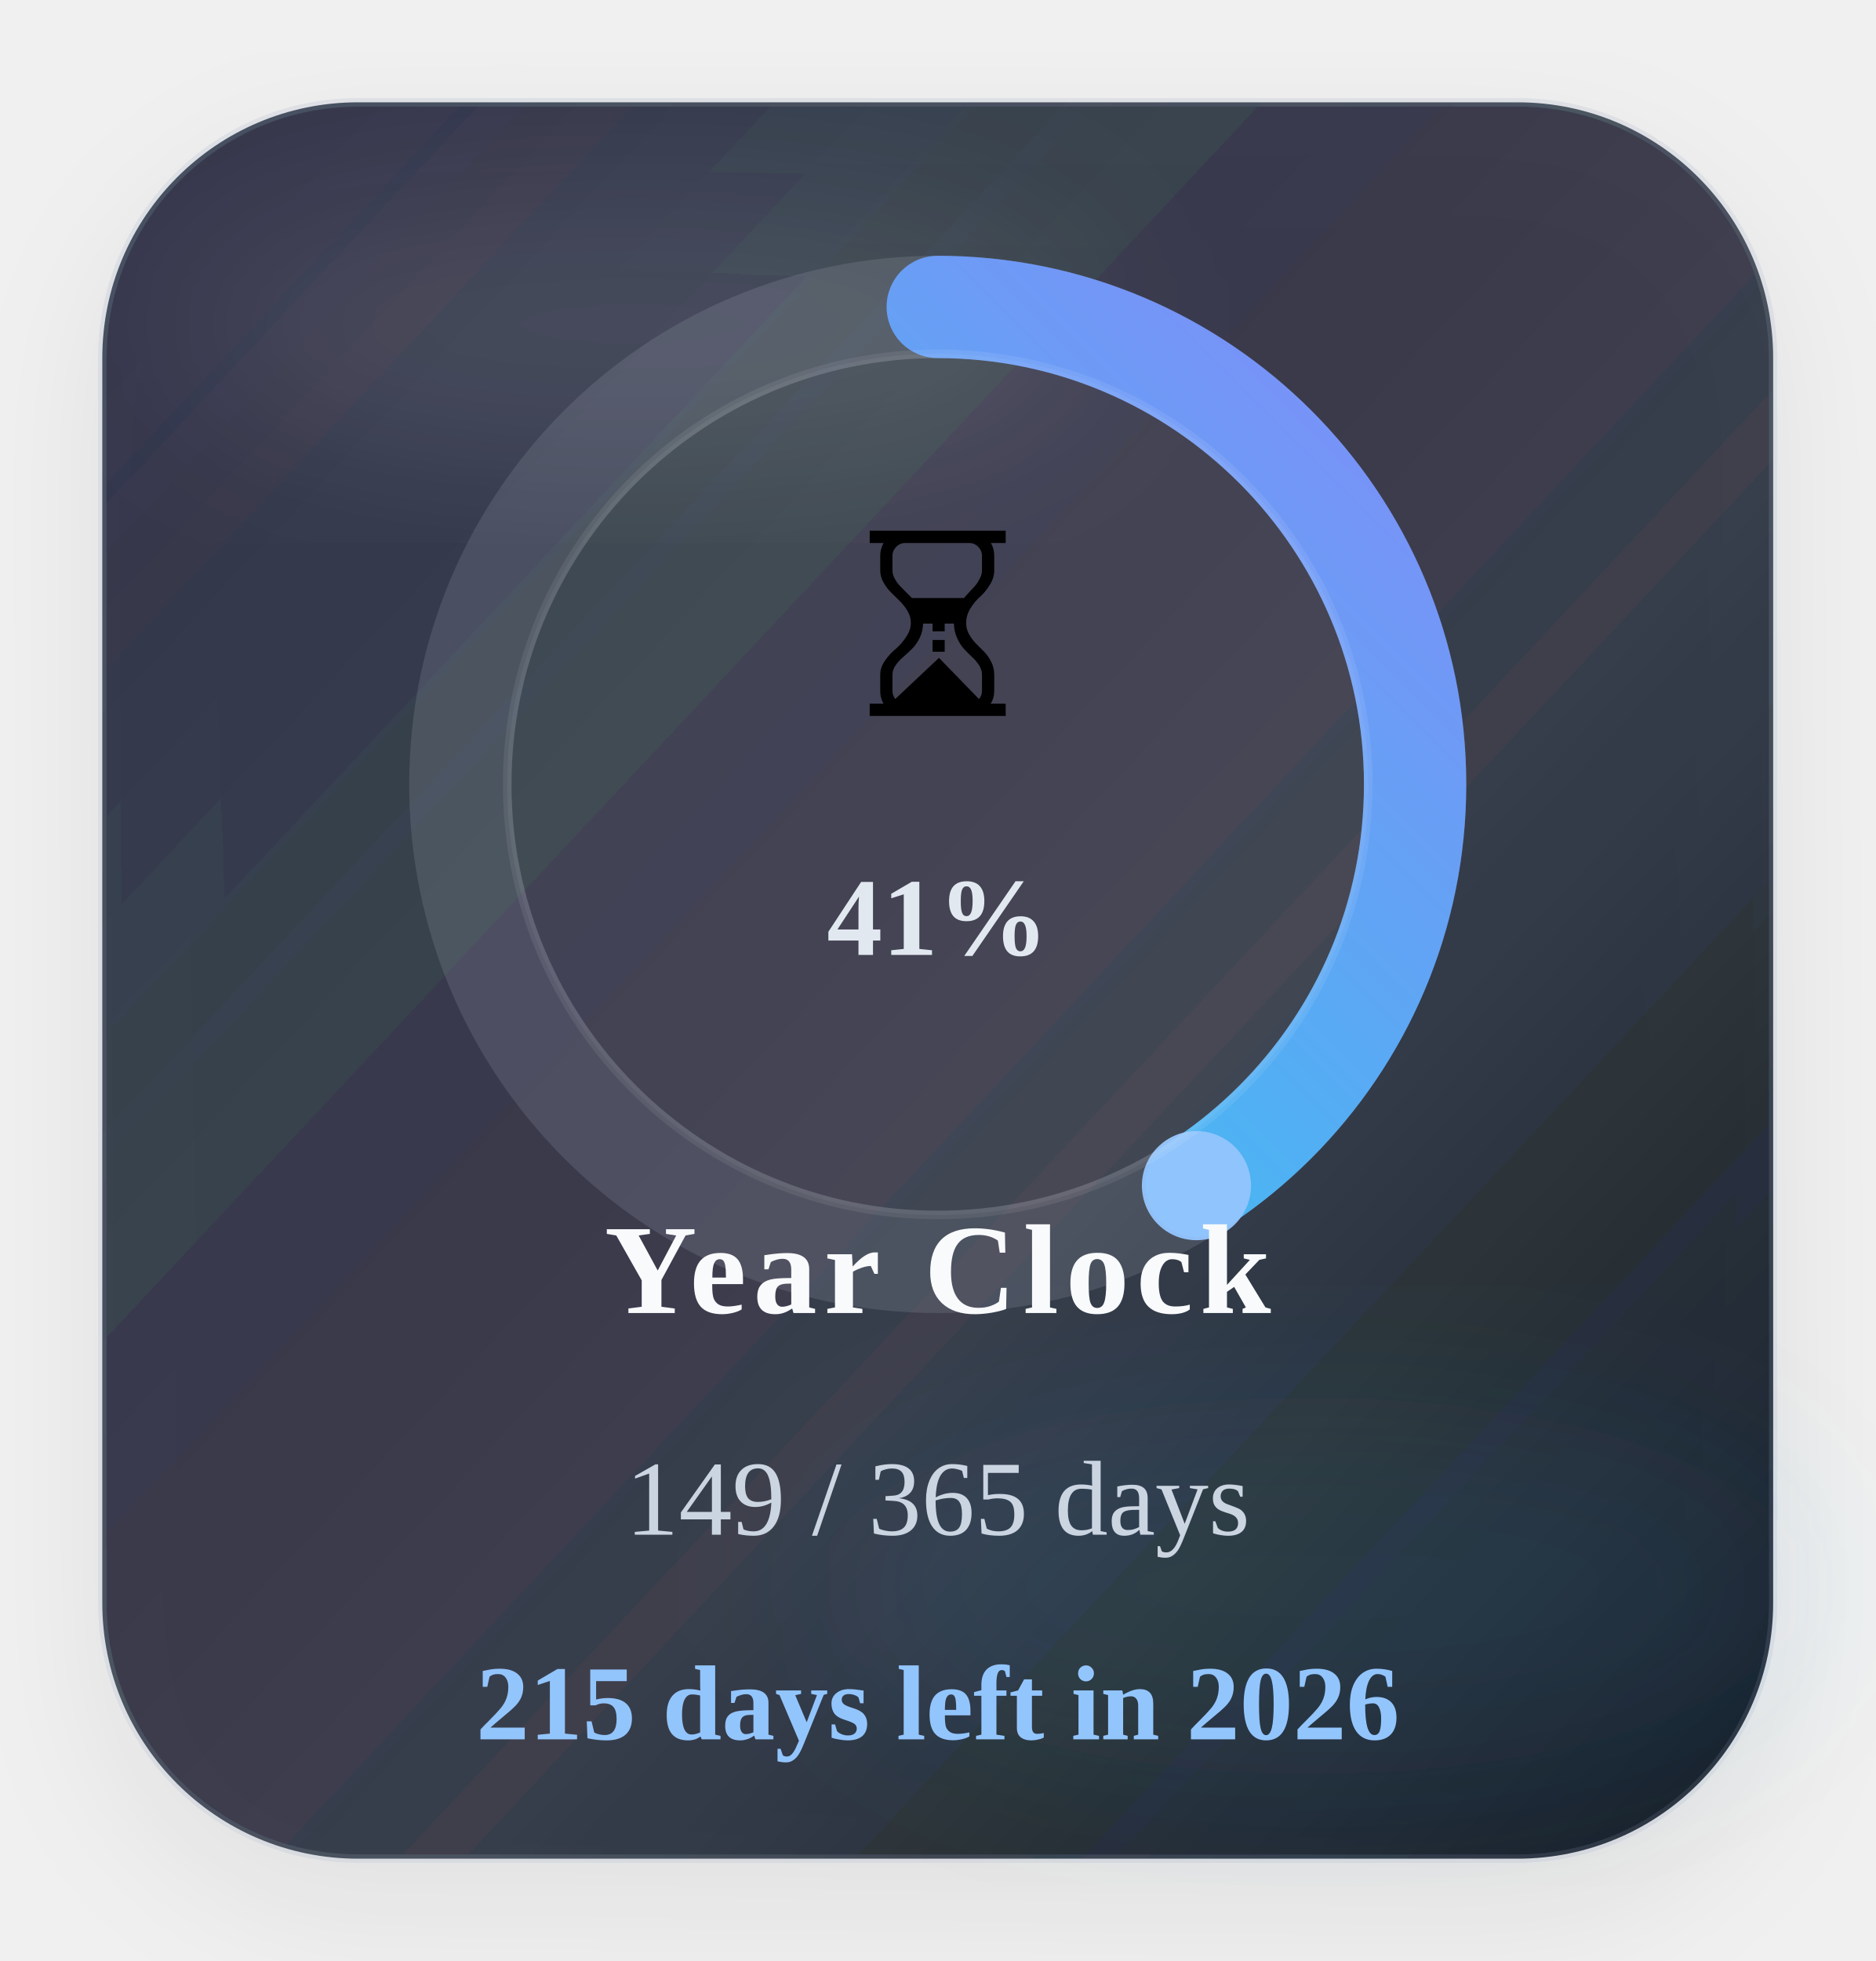
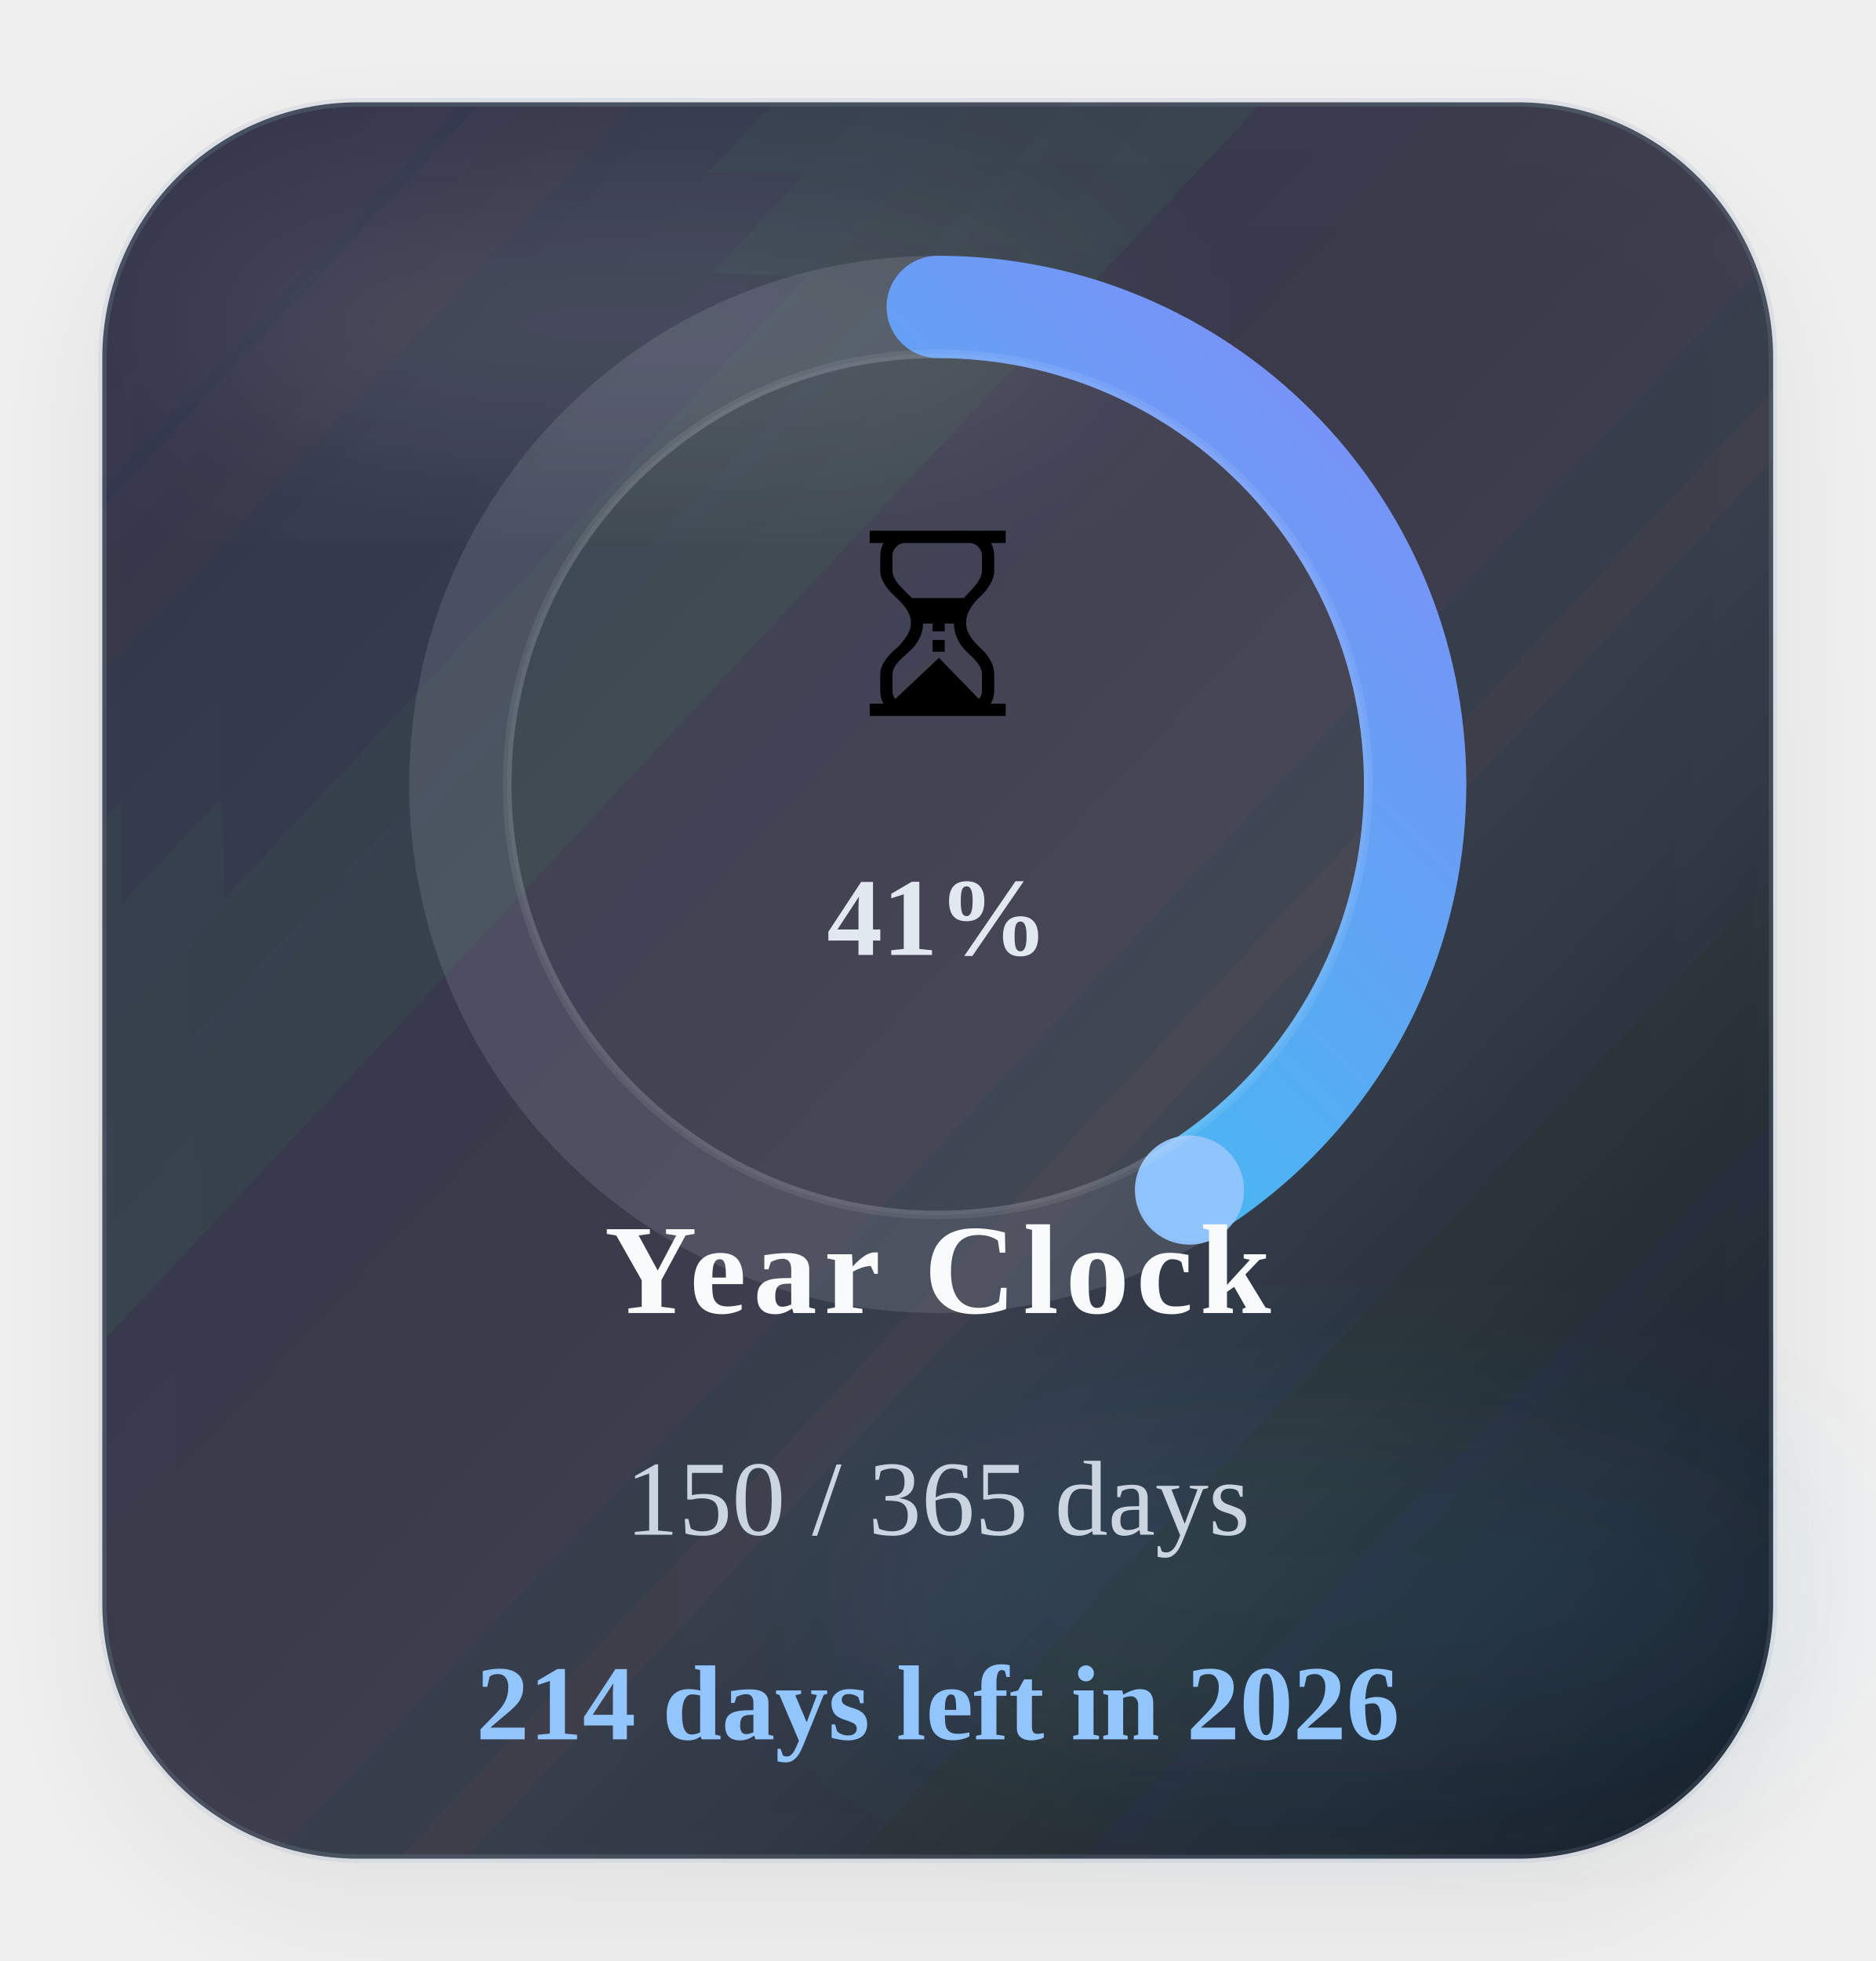
<svg xmlns="http://www.w3.org/2000/svg" width="220" height="230" viewBox="0 0 220 230" role="img" aria-label="Time progress for 2026">
  <defs>
    <linearGradient id="timeGradient" x1="0%" y1="0%" x2="100%" y2="100%">
      <stop offset="0%" stop-color="#22d3ee" />
      <stop offset="100%" stop-color="#818cf8" />
    </linearGradient>
    <linearGradient id="timeCard" x1="0%" y1="0%" x2="100%" y2="100%">
      <stop offset="0%" stop-color="#1c2537" stop-opacity="0.88" />
      <stop offset="60%" stop-color="#111827" stop-opacity="0.8" />
      <stop offset="100%" stop-color="#0b1220" stop-opacity="0.96" />
    </linearGradient>
    <filter id="timeShadow" x="-25%" y="-25%" width="150%" height="150%">
      <feDropShadow dx="0" dy="6" stdDeviation="8" flood-color="#020617" flood-opacity="0.08" />
    </filter>
    <filter id="timeBlur" x="-30%" y="-30%" width="160%" height="160%">
      <feGaussianBlur stdDeviation="10" />
    </filter>
  </defs>
  <rect x="12" y="12" width="196" height="206" rx="30" fill="url(#timeCard)" stroke="#94a3b8" stroke-opacity="0.18" filter="url(#timeShadow)" />
  <ellipse cx="74" cy="38" rx="54" ry="16" fill="#ffffff" fill-opacity="0.09" filter="url(#timeBlur)" />
  <ellipse cx="154" cy="186" rx="58" ry="22" fill="#38bdf8" fill-opacity="0.08" filter="url(#timeBlur)" />
  <circle class="ring-track" cx="110" cy="92" r="56" fill="none" stroke="#cbd5e1" stroke-opacity="0.14" stroke-width="12" />
-   <circle class="progress-ring" cx="110" cy="92" r="56" fill="none" stroke="url(#timeGradient)" stroke-width="12" stroke-linecap="round" stroke-dasharray="351.86" stroke-dashoffset="208.00" data-target-offset="208.00" data-ring-length="351.86" transform="rotate(-90 110 92)" />
-   <circle class="progress-endcap" cx="140.35" cy="139.06" r="6.4" fill="#93c5fd" fill-opacity="0.96" data-center-x="110" data-center-y="92" data-radius="56" data-target-angle="57.1857" />
+   <circle class="progress-ring" cx="110" cy="92" r="56" fill="none" stroke="url(#timeGradient)" stroke-width="12" stroke-linecap="round" stroke-dasharray="351.86" stroke-dashoffset="207.04" data-target-offset="207.04" data-ring-length="351.86" transform="rotate(-90 110 92)" />
+   <circle class="progress-endcap" cx="139.53" cy="139.58" r="6.4" fill="#93c5fd" fill-opacity="0.96" data-center-x="110" data-center-y="92" data-radius="56" data-target-angle="58.1719" />
  <circle class="ring-core" cx="110" cy="92" r="50.5" fill="#ffffff" fill-opacity="0.05" stroke="#ffffff" stroke-opacity="0.08" />
  <text class="progress-emoji" x="110" y="84" text-anchor="middle" font-size="30">⏳</text>
  <text class="progress-percent" x="110" y="112" text-anchor="middle" font-size="13" font-weight="700" fill="#e2e8f0">41%</text>
  <text class="progress-label" x="110" y="154" text-anchor="middle" font-size="15" font-weight="700" letter-spacing="0.8" fill="#f8fafc">Year Clock</text>
-   <text class="progress-value" x="110" y="180" text-anchor="middle" font-size="12.5" fill="#cbd5e1">149 / 365 days</text>
-   <text class="progress-status" data-status-state="remaining" x="110" y="204" text-anchor="middle" font-size="12.5" font-weight="700" fill="#93c5fd">215 days left in 2026</text>
+   <text class="progress-value" x="110" y="180" text-anchor="middle" font-size="12.5" fill="#cbd5e1">150 / 365 days</text>
+   <text class="progress-status" data-status-state="remaining" x="110" y="204" text-anchor="middle" font-size="12.5" font-weight="700" fill="#93c5fd">214 days left in 2026</text>
</svg>
